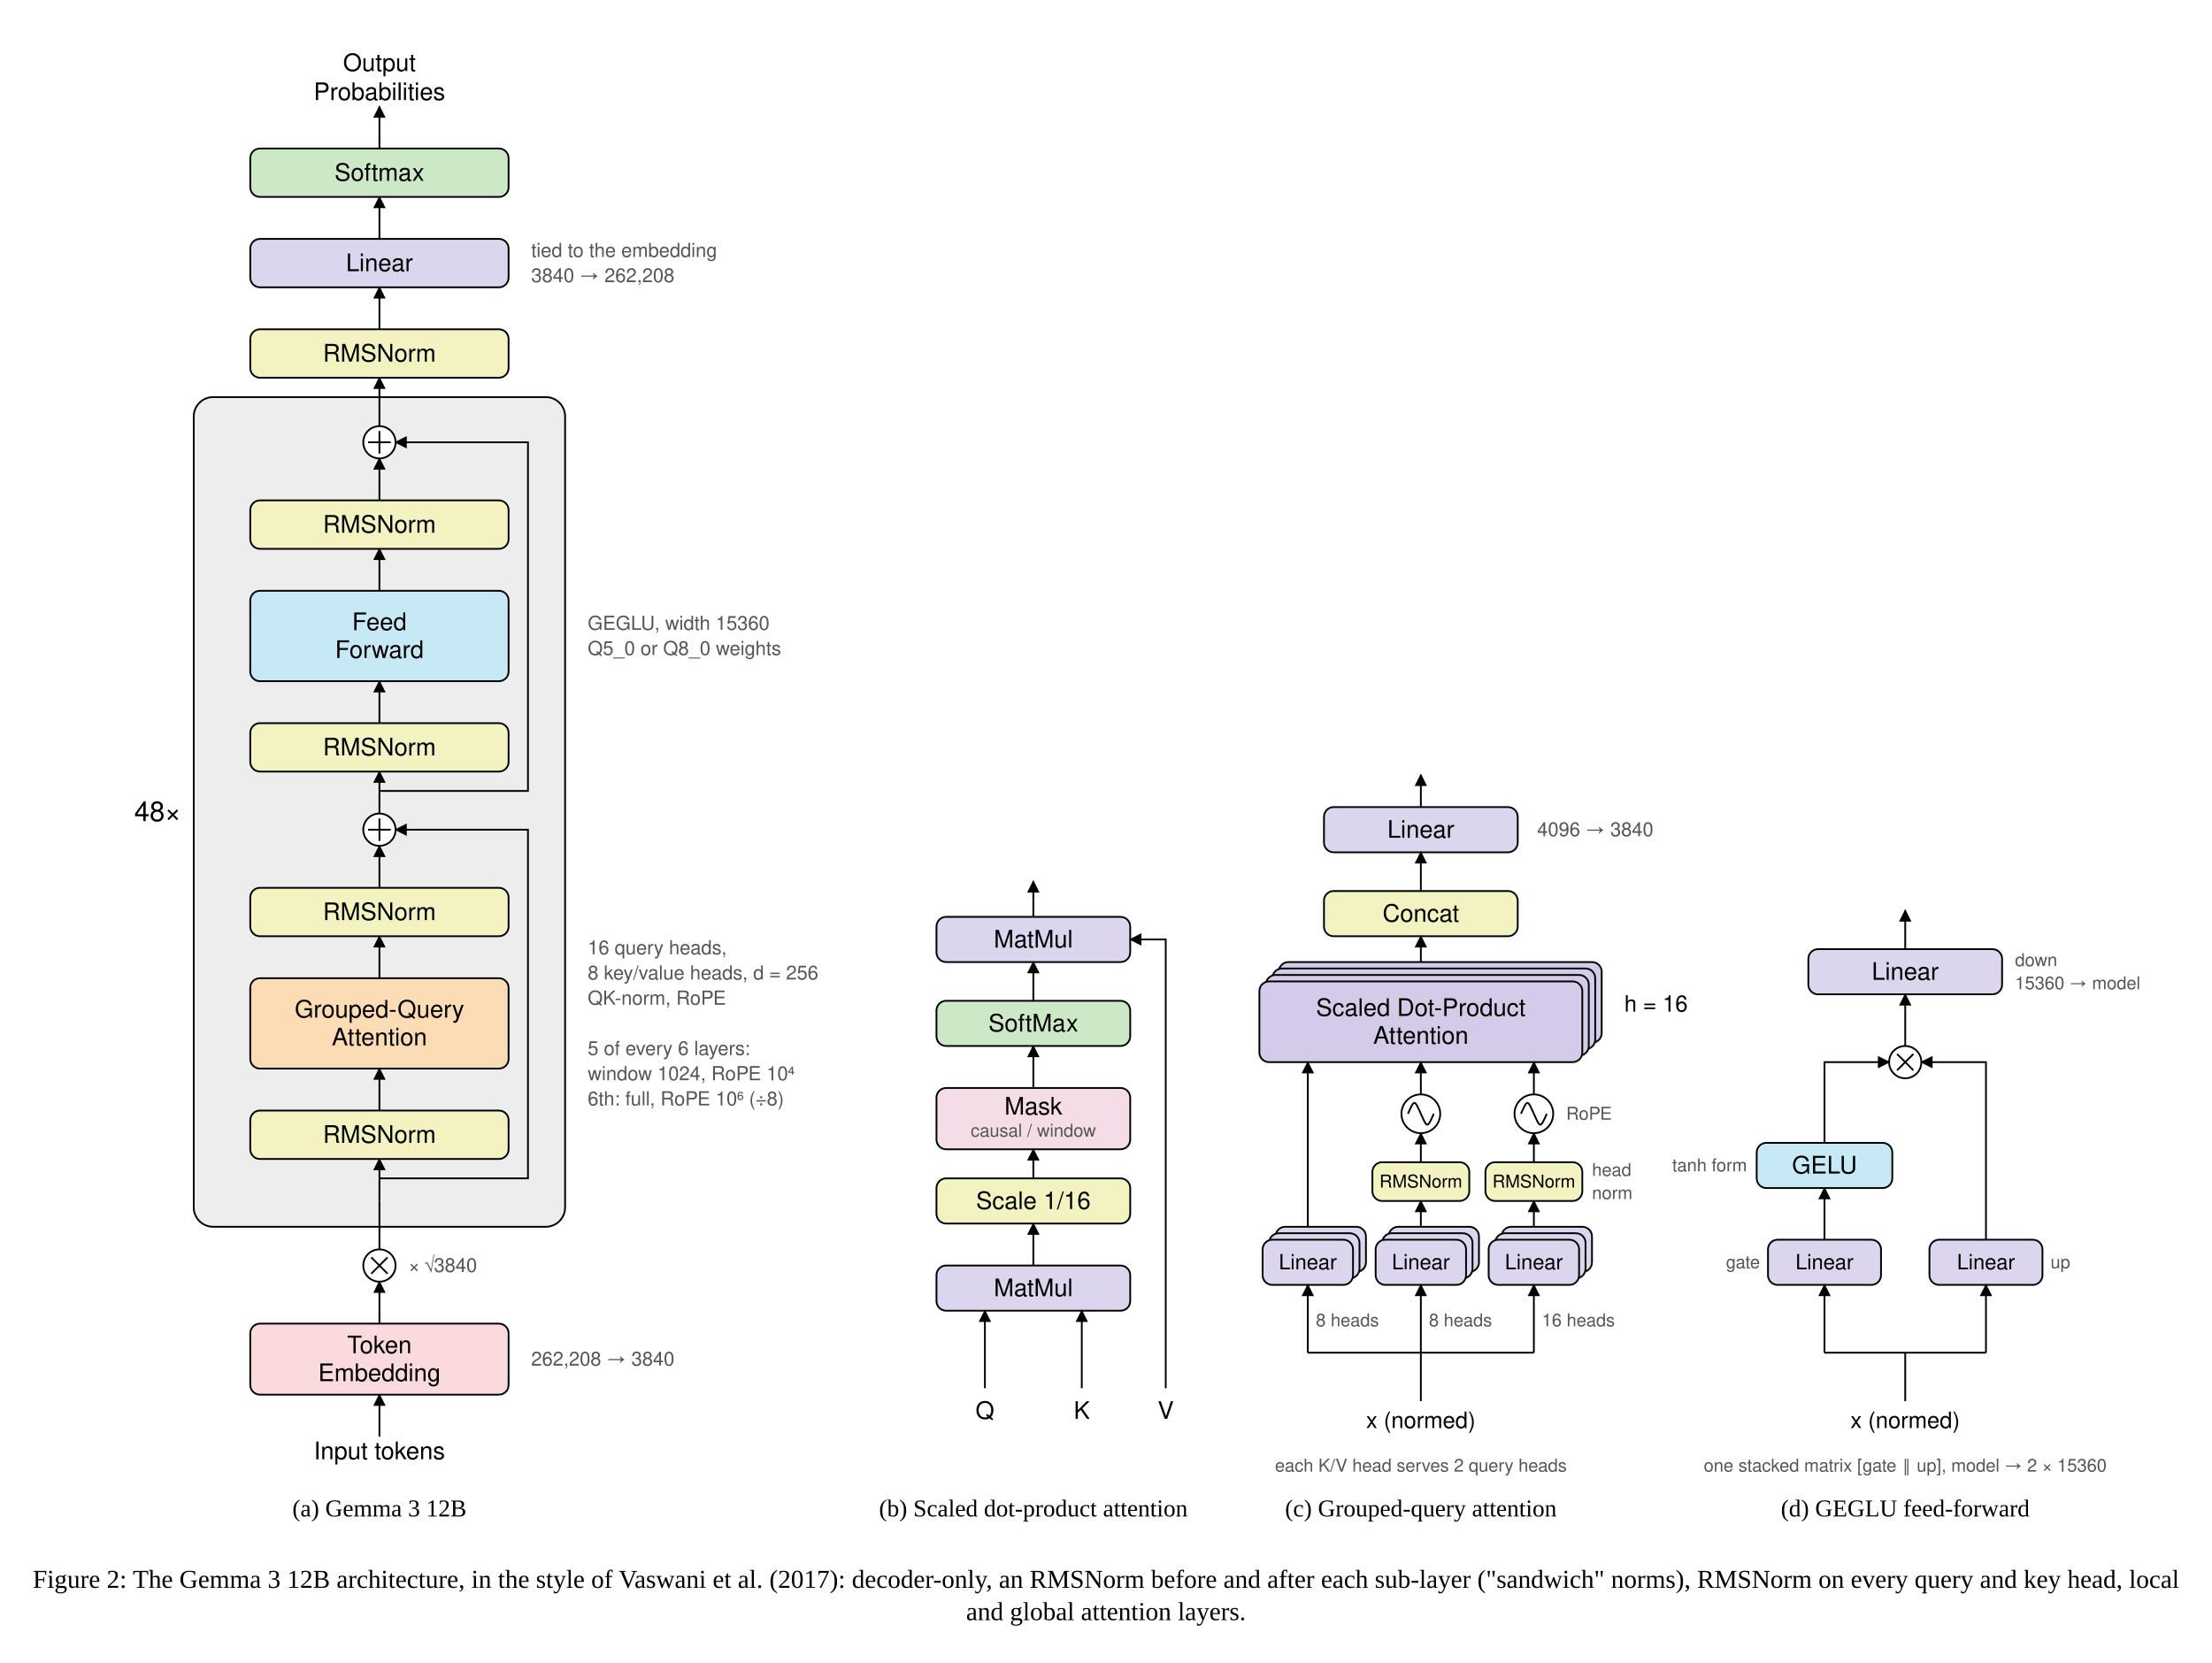
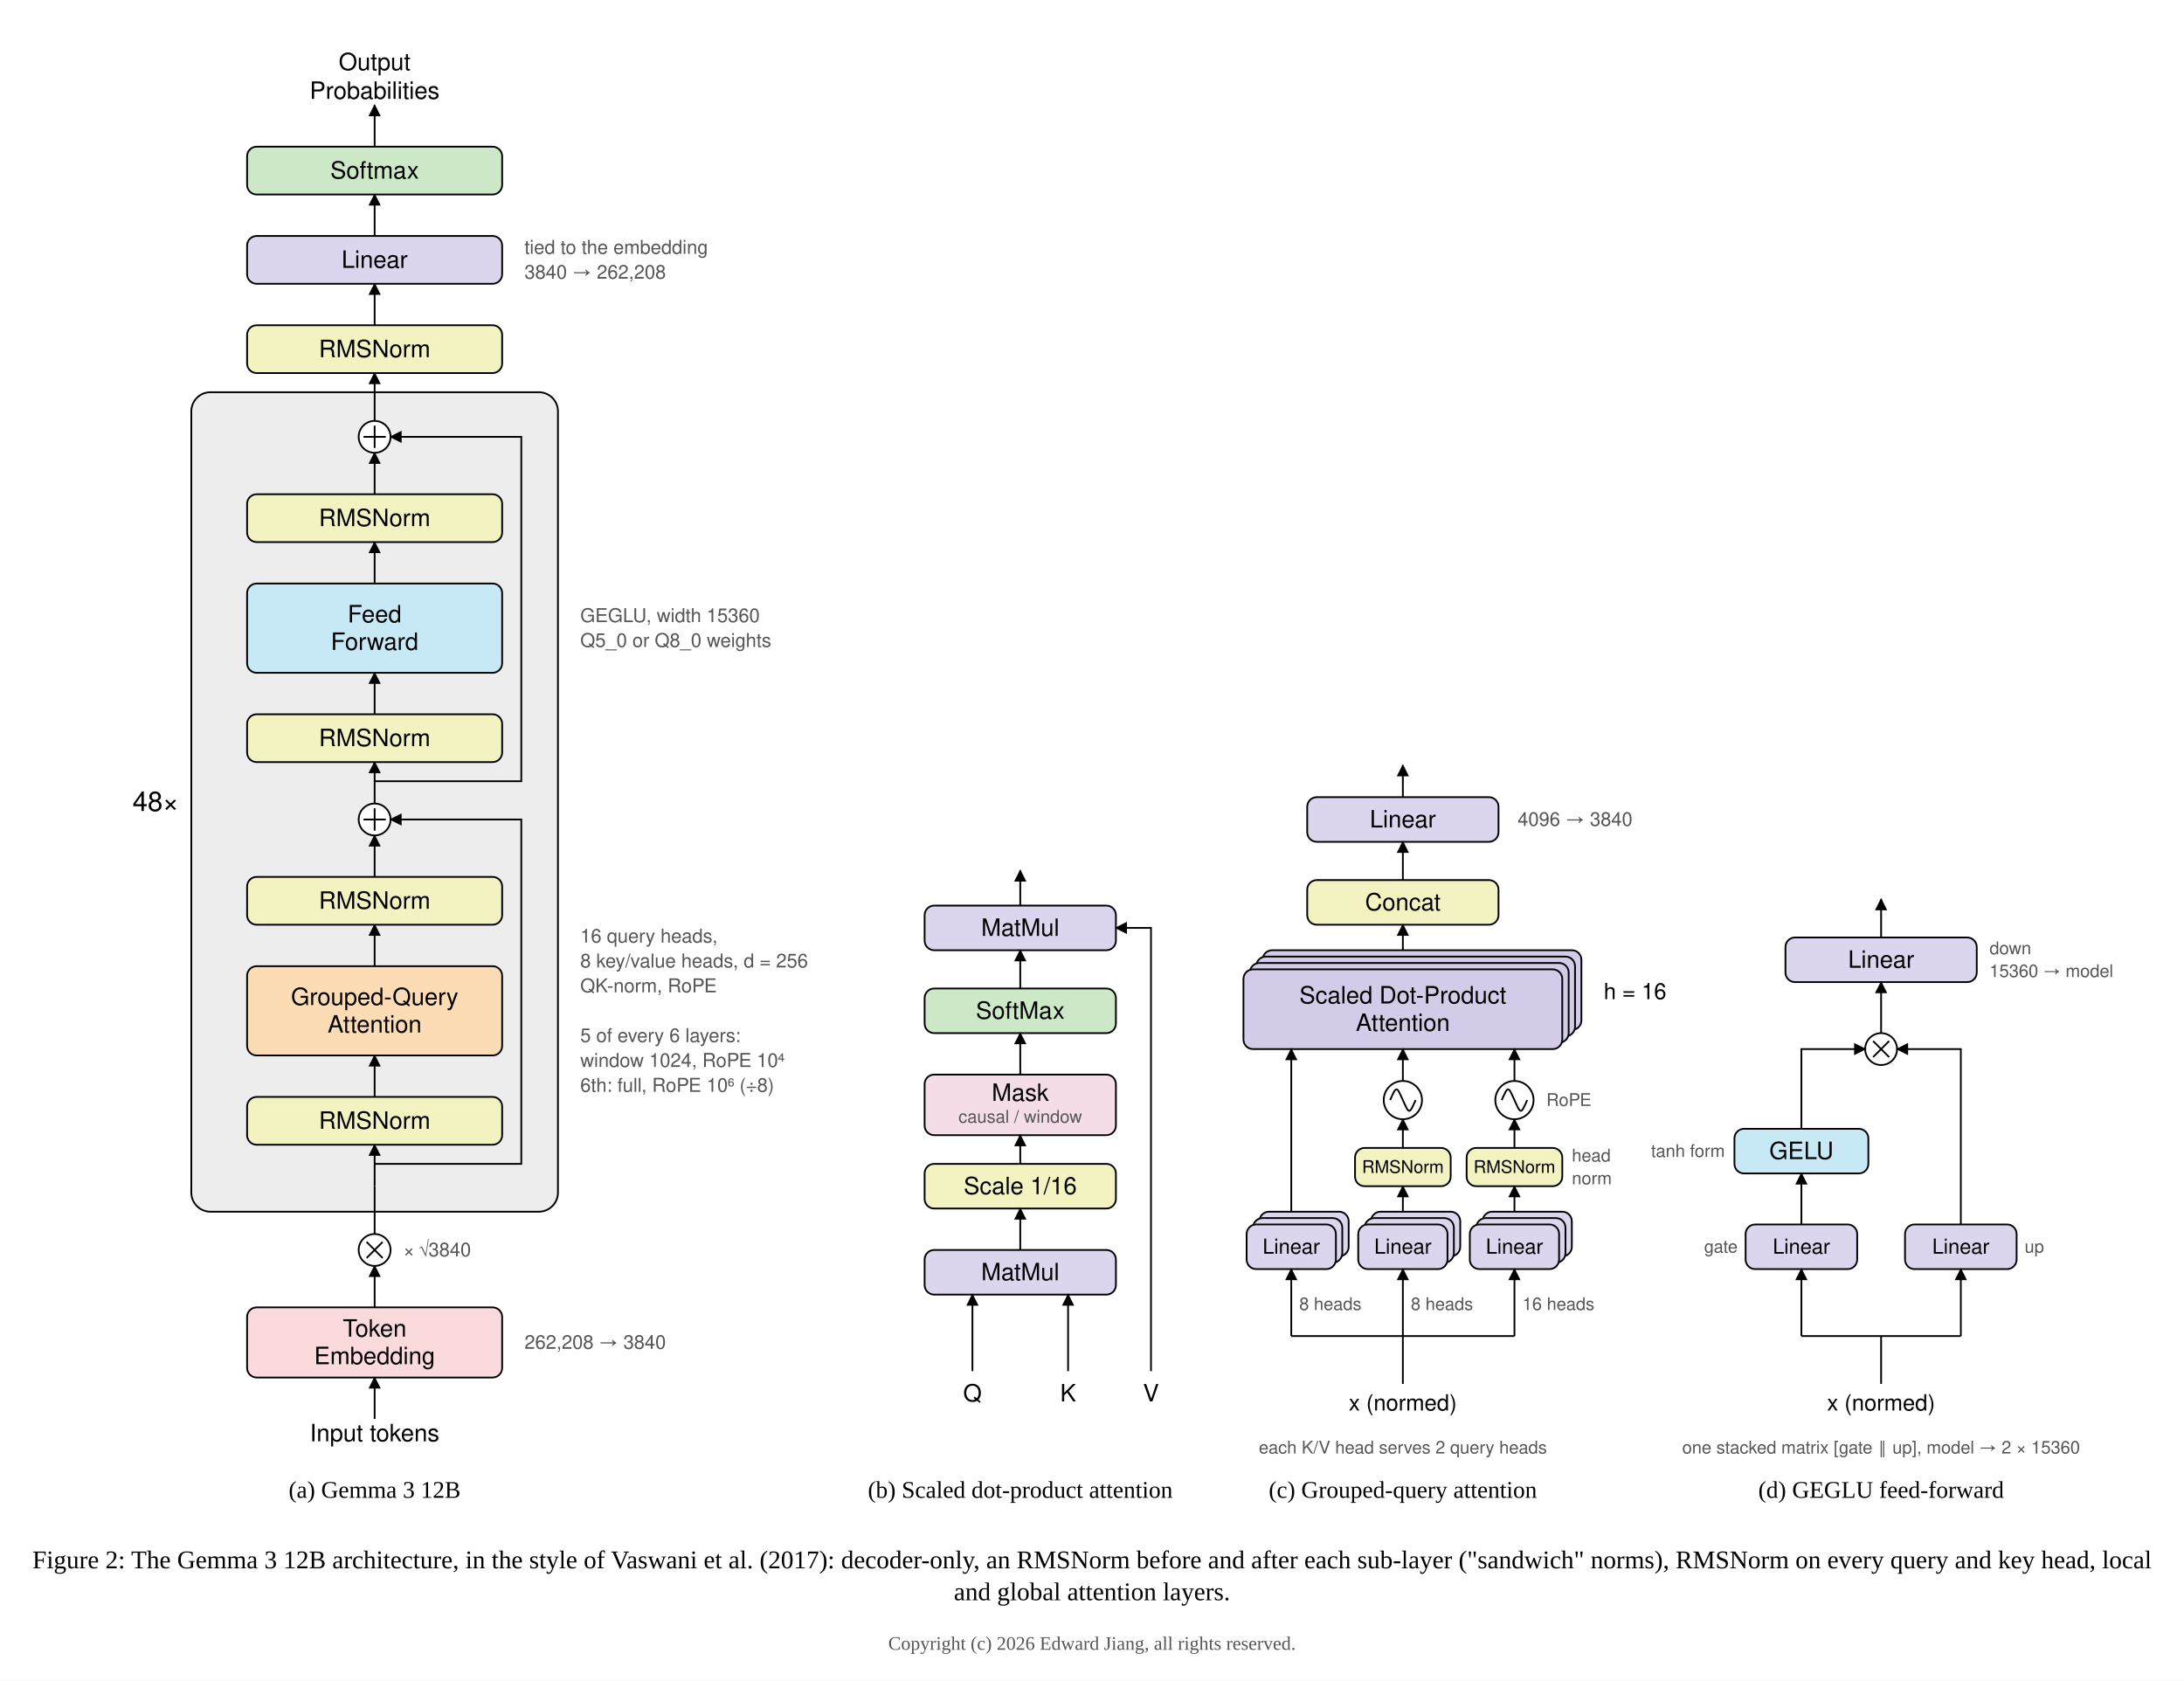
- <svg xmlns="http://www.w3.org/2000/svg" width="1370" height="1030" viewBox="0 32 1370 1030" font-family="Helvetica, Arial, sans-serif">
+ <svg xmlns="http://www.w3.org/2000/svg" width="1370" height="1054" viewBox="0 32 1370 1054" font-family="Helvetica, Arial, sans-serif">
  <defs>
    <marker id="ah" viewBox="0 0 10 10" refX="9" refY="5" markerWidth="7" markerHeight="7" orient="auto-start-reverse">
      <path d="M0,0 L10,5 L0,10 z" fill="#000" />
    </marker>
  </defs>
  <style>a.k { cursor: pointer; } a.k:hover rect, a.k:hover circle, a.k:focus rect, a.k:focus circle { stroke: #c0392b; stroke-width: 2.4; } a.k:hover text, a.k:focus text { fill: #c0392b; }</style>
-   <rect y="32" width="1370" height="1030" fill="#fff" />
+   <rect y="32" width="1370" height="1054" fill="#fff" />
  <rect x="120" y="278" width="230" height="514" rx="12" fill="#ededed" stroke="#000" stroke-width="1.1" />
  <text x="235" y="931" font-size="15" text-anchor="middle" fill="#000" dominant-baseline="middle">Input tokens</text>
  <path d="M235,922 L235,896" fill="none" stroke="#000" stroke-width="1.1" marker-end="url(#ah)" />
  <rect x="155" y="852" width="160" height="44" rx="6" fill="#fadadd" stroke="#000" stroke-width="1.1" />
  <text x="235" y="865.375" font-size="15" text-anchor="middle" fill="#000" dominant-baseline="middle">Token</text>
  <text x="235" y="882.625" font-size="15" text-anchor="middle" fill="#000" dominant-baseline="middle">Embedding</text>
  <text x="329" y="874" font-size="12" text-anchor="start" fill="#555" dominant-baseline="middle">262,208 → 3840</text>
  <path d="M235,852 L235,826" fill="none" stroke="#000" stroke-width="1.1" marker-end="url(#ah)" />
  <circle cx="235" cy="816" r="10" fill="#fff" stroke="#000" stroke-width="1.1" />
  <path d="M229.96,810.96 L240.04,821.04 M229.96,821.04 L240.04,810.96" stroke="#000" stroke-width="1.1" />
  <text x="253" y="816" font-size="12" text-anchor="start" fill="#555" dominant-baseline="middle">× √3840</text>
  <path d="M235,806 L235,776" fill="none" stroke="#000" stroke-width="1.1" />
  <path d="M235,776 L235,762" fill="none" stroke="#000" stroke-width="1.1" />
  <path d="M235,762 L235,750" fill="none" stroke="#000" stroke-width="1.1" marker-end="url(#ah)" />
  <a class="k" href="../add_rmsnorm.html" target="_top">
    <rect x="155" y="720" width="160" height="30" rx="6" fill="#f2f3c1" stroke="#000" stroke-width="1.1" />
    <text x="235" y="735" font-size="15" text-anchor="middle" fill="#000" dominant-baseline="middle">RMSNorm</text>
  </a>
  <path d="M235,720 L235,694" fill="none" stroke="#000" stroke-width="1.1" marker-end="url(#ah)" />
  <a class="k" href="../attention.html" target="_top">
    <rect x="155" y="638" width="160" height="56" rx="6" fill="#fcdcb4" stroke="#000" stroke-width="1.1" />
    <text x="235" y="657.375" font-size="15" text-anchor="middle" fill="#000" dominant-baseline="middle">Grouped-Query</text>
    <text x="235" y="674.625" font-size="15" text-anchor="middle" fill="#000" dominant-baseline="middle">Attention</text>
  </a>
  <text x="364" y="619.2" font-size="12" text-anchor="start" fill="#555" dominant-baseline="middle">16 query heads,</text>
  <text x="364" y="634.8" font-size="12" text-anchor="start" fill="#555" dominant-baseline="middle">8 key/value heads, d = 256</text>
  <text x="364" y="650.4" font-size="12" text-anchor="start" fill="#555" dominant-baseline="middle">QK-norm, RoPE</text>
  <text x="364" y="666" font-size="12" text-anchor="start" fill="#555" dominant-baseline="middle" />
  <text x="364" y="681.6" font-size="12" text-anchor="start" fill="#555" dominant-baseline="middle">5 of every 6 layers:</text>
  <text x="364" y="697.2" font-size="12" text-anchor="start" fill="#555" dominant-baseline="middle">window 1024, RoPE 10⁴</text>
  <text x="364" y="712.8" font-size="12" text-anchor="start" fill="#555" dominant-baseline="middle">6th: full, RoPE 10⁶ (÷8)</text>
  <path d="M235,638 L235,612" fill="none" stroke="#000" stroke-width="1.1" marker-end="url(#ah)" />
  <a class="k" href="../add_rmsnorm.html" target="_top">
    <rect x="155" y="582" width="160" height="30" rx="6" fill="#f2f3c1" stroke="#000" stroke-width="1.1" />
    <text x="235" y="597" font-size="15" text-anchor="middle" fill="#000" dominant-baseline="middle">RMSNorm</text>
  </a>
  <path d="M235,582 L235,556" fill="none" stroke="#000" stroke-width="1.1" marker-end="url(#ah)" />
  <a class="k" href="../add_rmsnorm.html" target="_top">
    <circle cx="235" cy="546" r="10" fill="#fff" stroke="#000" stroke-width="1.1" />
    <path d="M228,546 L242,546 M235,539 L235,553" stroke="#000" stroke-width="1.1" />
  </a>
  <path d="M235,762 L327,762 L327,546 L245,546" fill="none" stroke="#000" stroke-width="1.1" marker-end="url(#ah)" />
  <path d="M235,536 L235,522" fill="none" stroke="#000" stroke-width="1.1" />
  <path d="M235,522 L235,510" fill="none" stroke="#000" stroke-width="1.1" marker-end="url(#ah)" />
  <a class="k" href="../add_rmsnorm.html" target="_top">
    <rect x="155" y="480" width="160" height="30" rx="6" fill="#f2f3c1" stroke="#000" stroke-width="1.1" />
    <text x="235" y="495" font-size="15" text-anchor="middle" fill="#000" dominant-baseline="middle">RMSNorm</text>
  </a>
  <path d="M235,480 L235,454" fill="none" stroke="#000" stroke-width="1.1" marker-end="url(#ah)" />
  <a class="k" href="../geglu.html" target="_top">
    <rect x="155" y="398" width="160" height="56" rx="6" fill="#c7e9f6" stroke="#000" stroke-width="1.1" />
    <text x="235" y="417.375" font-size="15" text-anchor="middle" fill="#000" dominant-baseline="middle">Feed</text>
    <text x="235" y="434.625" font-size="15" text-anchor="middle" fill="#000" dominant-baseline="middle">Forward</text>
  </a>
  <text x="364" y="418.2" font-size="12" text-anchor="start" fill="#555" dominant-baseline="middle">GEGLU, width 15360</text>
  <text x="364" y="433.8" font-size="12" text-anchor="start" fill="#555" dominant-baseline="middle">Q5_0 or Q8_0 weights</text>
  <path d="M235,398 L235,372" fill="none" stroke="#000" stroke-width="1.1" marker-end="url(#ah)" />
  <a class="k" href="../add_rmsnorm.html" target="_top">
    <rect x="155" y="342" width="160" height="30" rx="6" fill="#f2f3c1" stroke="#000" stroke-width="1.1" />
    <text x="235" y="357" font-size="15" text-anchor="middle" fill="#000" dominant-baseline="middle">RMSNorm</text>
  </a>
  <path d="M235,342 L235,316" fill="none" stroke="#000" stroke-width="1.1" marker-end="url(#ah)" />
  <a class="k" href="../add_rmsnorm.html" target="_top">
    <circle cx="235" cy="306" r="10" fill="#fff" stroke="#000" stroke-width="1.1" />
    <path d="M228,306 L242,306 M235,299 L235,313" stroke="#000" stroke-width="1.1" />
  </a>
  <path d="M235,522 L327,522 L327,306 L245,306" fill="none" stroke="#000" stroke-width="1.1" marker-end="url(#ah)" />
  <text x="112" y="535" font-size="17" text-anchor="end" fill="#000" dominant-baseline="middle">48×</text>
  <path d="M235,296 L235,278" fill="none" stroke="#000" stroke-width="1.1" />
  <path d="M235,278 L235,266" fill="none" stroke="#000" stroke-width="1.1" marker-end="url(#ah)" />
  <a class="k" href="../add_rmsnorm.html" target="_top">
    <rect x="155" y="236" width="160" height="30" rx="6" fill="#f2f3c1" stroke="#000" stroke-width="1.1" />
    <text x="235" y="251" font-size="15" text-anchor="middle" fill="#000" dominant-baseline="middle">RMSNorm</text>
  </a>
  <path d="M235,236 L235,210" fill="none" stroke="#000" stroke-width="1.1" marker-end="url(#ah)" />
  <a class="k" href="../mv_q8.html" target="_top">
    <rect x="155" y="180" width="160" height="30" rx="6" fill="#dcd5ee" stroke="#000" stroke-width="1.1" />
    <text x="235" y="195" font-size="15" text-anchor="middle" fill="#000" dominant-baseline="middle">Linear</text>
  </a>
  <text x="329" y="187.2" font-size="12" text-anchor="start" fill="#555" dominant-baseline="middle">tied to the embedding</text>
  <text x="329" y="202.8" font-size="12" text-anchor="start" fill="#555" dominant-baseline="middle">3840 → 262,208</text>
  <path d="M235,180 L235,154" fill="none" stroke="#000" stroke-width="1.1" marker-end="url(#ah)" />
  <a class="k" href="../compact_logits.html" target="_top">
    <rect x="155" y="124" width="160" height="30" rx="6" fill="#cde8c7" stroke="#000" stroke-width="1.1" />
    <text x="235" y="139" font-size="15" text-anchor="middle" fill="#000" dominant-baseline="middle">Softmax</text>
  </a>
  <text x="235" y="71" font-size="15" text-anchor="middle" fill="#000" dominant-baseline="middle">Output</text>
  <text x="235" y="89" font-size="15" text-anchor="middle" fill="#000" dominant-baseline="middle">Probabilities</text>
  <path d="M235,124 L235,98" fill="none" stroke="#000" stroke-width="1.1" marker-end="url(#ah)" />
  <text x="235" y="968" font-size="15" text-anchor="middle" fill="#000" dominant-baseline="middle" font-family="Times New Roman, Times, serif">(a) Gemma 3 12B</text>
  <a class="k" href="../attention.html" target="_top">
    <path d="M640,600 L640,578" fill="none" stroke="#000" stroke-width="1.1" marker-end="url(#ah)" />
    <rect x="580" y="600" width="120" height="28" rx="6" fill="#dcd5ee" stroke="#000" stroke-width="1.1" />
    <text x="640" y="614" font-size="15" text-anchor="middle" fill="#000" dominant-baseline="middle">MatMul</text>
    <path d="M640,652 L640,628" fill="none" stroke="#000" stroke-width="1.1" marker-end="url(#ah)" />
    <rect x="580" y="652" width="120" height="28" rx="6" fill="#cde8c7" stroke="#000" stroke-width="1.1" />
    <text x="640" y="666" font-size="15" text-anchor="middle" fill="#000" dominant-baseline="middle">SoftMax</text>
    <path d="M640,706 L640,680" fill="none" stroke="#000" stroke-width="1.1" marker-end="url(#ah)" />
    <rect x="580" y="706" width="120" height="38" rx="6" fill="#f4dde6" stroke="#000" stroke-width="1.1" />
    <text x="640" y="717.5" font-size="15" text-anchor="middle" fill="#000" dominant-baseline="middle">Mask</text>
    <text x="640" y="732.5" font-size="11" text-anchor="middle" fill="#555" dominant-baseline="middle">causal / window</text>
    <path d="M640,762 L640,744" fill="none" stroke="#000" stroke-width="1.1" marker-end="url(#ah)" />
    <rect x="580" y="762" width="120" height="28" rx="6" fill="#f2f3c1" stroke="#000" stroke-width="1.1" />
    <text x="640" y="776" font-size="15" text-anchor="middle" fill="#000" dominant-baseline="middle">Scale  1/16</text>
    <path d="M640,816 L640,790" fill="none" stroke="#000" stroke-width="1.1" marker-end="url(#ah)" />
    <rect x="580" y="816" width="120" height="28" rx="6" fill="#dcd5ee" stroke="#000" stroke-width="1.1" />
    <text x="640" y="830" font-size="15" text-anchor="middle" fill="#000" dominant-baseline="middle">MatMul</text>
    <path d="M610,892 L610,844" fill="none" stroke="#000" stroke-width="1.1" marker-end="url(#ah)" />
    <text x="610" y="906" font-size="15" text-anchor="middle" fill="#000" dominant-baseline="middle">Q</text>
    <path d="M670,892 L670,844" fill="none" stroke="#000" stroke-width="1.1" marker-end="url(#ah)" />
    <text x="670" y="906" font-size="15" text-anchor="middle" fill="#000" dominant-baseline="middle">K</text>
    <path d="M722,892 L722,614 L700,614" fill="none" stroke="#000" stroke-width="1.1" marker-end="url(#ah)" />
    <text x="722" y="906" font-size="15" text-anchor="middle" fill="#000" dominant-baseline="middle">V</text>
  </a>
  <text x="640" y="968" font-size="15" text-anchor="middle" fill="#000" dominant-baseline="middle" font-family="Times New Roman, Times, serif">(b) Scaled dot-product attention</text>
  <path d="M880,532 L880,512" fill="none" stroke="#000" stroke-width="1.1" marker-end="url(#ah)" />
  <a class="k" href="../mv_q8.html" target="_top">
    <rect x="820" y="532" width="120" height="28" rx="6" fill="#dcd5ee" stroke="#000" stroke-width="1.1" />
    <text x="880" y="546" font-size="15" text-anchor="middle" fill="#000" dominant-baseline="middle">Linear</text>
  </a>
  <text x="952" y="546" font-size="12" text-anchor="start" fill="#555" dominant-baseline="middle">4096 → 3840</text>
  <path d="M880,584 L880,560" fill="none" stroke="#000" stroke-width="1.1" marker-end="url(#ah)" />
  <a class="k" href="../attention.html" target="_top">
    <rect x="820" y="584" width="120" height="28" rx="6" fill="#f2f3c1" stroke="#000" stroke-width="1.1" />
    <text x="880" y="598" font-size="15" text-anchor="middle" fill="#000" dominant-baseline="middle">Concat</text>
  </a>
  <path d="M880,640 L880,612" fill="none" stroke="#000" stroke-width="1.1" marker-end="url(#ah)" />
  <a class="k" href="../attention.html" target="_top">
    <rect x="792" y="628" width="200" height="50" rx="6" fill="#d4cbe8" stroke="#000" stroke-width="1.1" />
    <rect x="788" y="632" width="200" height="50" rx="6" fill="#d4cbe8" stroke="#000" stroke-width="1.1" />
    <rect x="784" y="636" width="200" height="50" rx="6" fill="#d4cbe8" stroke="#000" stroke-width="1.1" />
    <rect x="780" y="640" width="200" height="50" rx="6" fill="#d4cbe8" stroke="#000" stroke-width="1.1" />
    <text x="880" y="656.375" font-size="15" text-anchor="middle" fill="#000" dominant-baseline="middle">Scaled Dot-Product</text>
    <text x="880" y="673.625" font-size="15" text-anchor="middle" fill="#000" dominant-baseline="middle">Attention</text>
  </a>
  <text x="1006" y="654" font-size="14" text-anchor="start" fill="#000" dominant-baseline="middle">h = 16</text>
  <path d="M810,800 L810,690" fill="none" stroke="#000" stroke-width="1.1" marker-end="url(#ah)" />
  <a class="k" href="../qkv.html" target="_top">
    <rect x="790" y="792" width="56" height="28" rx="6" fill="#dcd5ee" stroke="#000" stroke-width="1.1" />
    <rect x="786" y="796" width="56" height="28" rx="6" fill="#dcd5ee" stroke="#000" stroke-width="1.1" />
    <rect x="782" y="800" width="56" height="28" rx="6" fill="#dcd5ee" stroke="#000" stroke-width="1.1" />
    <text x="810" y="814" font-size="13" text-anchor="middle" fill="#000" dominant-baseline="middle">Linear</text>
  </a>
  <text x="815" y="850" font-size="11" text-anchor="start" fill="#555" dominant-baseline="middle">8 heads</text>
  <path d="M810,870 L810,828" fill="none" stroke="#000" stroke-width="1.1" marker-end="url(#ah)" />
  <path d="M880,800 L880,776" fill="none" stroke="#000" stroke-width="1.1" marker-end="url(#ah)" />
  <a class="k" href="../qk_norm_rope.html" target="_top">
    <rect x="850" y="752" width="60" height="24" rx="6" fill="#f2f3c1" stroke="#000" stroke-width="1.1" />
    <text x="880" y="764" font-size="11" text-anchor="middle" fill="#000" dominant-baseline="middle">RMSNorm</text>
  </a>
  <a class="k" href="../qk_norm_rope.html" target="_top">
    <circle cx="880" cy="722" r="12" fill="#fff" stroke="#000" stroke-width="1.1" />
    <path d="M872,722 C876,713 876,713 880,722 S884,731 888,722" fill="none" stroke="#000" stroke-width="1.1" />
  </a>
  <path d="M880,752 L880,734" fill="none" stroke="#000" stroke-width="1.1" marker-end="url(#ah)" />
  <path d="M880,710 L880,690" fill="none" stroke="#000" stroke-width="1.1" marker-end="url(#ah)" />
  <a class="k" href="../qkv.html" target="_top">
    <rect x="860" y="792" width="56" height="28" rx="6" fill="#dcd5ee" stroke="#000" stroke-width="1.1" />
    <rect x="856" y="796" width="56" height="28" rx="6" fill="#dcd5ee" stroke="#000" stroke-width="1.1" />
    <rect x="852" y="800" width="56" height="28" rx="6" fill="#dcd5ee" stroke="#000" stroke-width="1.1" />
    <text x="880" y="814" font-size="13" text-anchor="middle" fill="#000" dominant-baseline="middle">Linear</text>
  </a>
  <text x="885" y="850" font-size="11" text-anchor="start" fill="#555" dominant-baseline="middle">8 heads</text>
  <path d="M880,870 L880,828" fill="none" stroke="#000" stroke-width="1.1" marker-end="url(#ah)" />
  <path d="M950,800 L950,776" fill="none" stroke="#000" stroke-width="1.1" marker-end="url(#ah)" />
  <a class="k" href="../qk_norm_rope.html" target="_top">
    <rect x="920" y="752" width="60" height="24" rx="6" fill="#f2f3c1" stroke="#000" stroke-width="1.1" />
    <text x="950" y="764" font-size="11" text-anchor="middle" fill="#000" dominant-baseline="middle">RMSNorm</text>
  </a>
  <a class="k" href="../qk_norm_rope.html" target="_top">
    <circle cx="950" cy="722" r="12" fill="#fff" stroke="#000" stroke-width="1.1" />
    <path d="M942,722 C946,713 946,713 950,722 S954,731 958,722" fill="none" stroke="#000" stroke-width="1.1" />
  </a>
  <path d="M950,752 L950,734" fill="none" stroke="#000" stroke-width="1.1" marker-end="url(#ah)" />
  <path d="M950,710 L950,690" fill="none" stroke="#000" stroke-width="1.1" marker-end="url(#ah)" />
  <a class="k" href="../qkv.html" target="_top">
    <rect x="930" y="792" width="56" height="28" rx="6" fill="#dcd5ee" stroke="#000" stroke-width="1.1" />
    <rect x="926" y="796" width="56" height="28" rx="6" fill="#dcd5ee" stroke="#000" stroke-width="1.1" />
    <rect x="922" y="800" width="56" height="28" rx="6" fill="#dcd5ee" stroke="#000" stroke-width="1.1" />
    <text x="950" y="814" font-size="13" text-anchor="middle" fill="#000" dominant-baseline="middle">Linear</text>
  </a>
  <text x="955" y="850" font-size="11" text-anchor="start" fill="#555" dominant-baseline="middle">16 heads</text>
  <path d="M950,870 L950,828" fill="none" stroke="#000" stroke-width="1.1" marker-end="url(#ah)" />
  <text x="970" y="722" font-size="11" text-anchor="start" fill="#555" dominant-baseline="middle">RoPE</text>
  <text x="986" y="756.85" font-size="11" text-anchor="start" fill="#555" dominant-baseline="middle">head</text>
  <text x="986" y="771.15" font-size="11" text-anchor="start" fill="#555" dominant-baseline="middle">norm</text>
  <path d="M810,870 L950,870" fill="none" stroke="#000" stroke-width="1.1" />
  <path d="M880,900 L880,870" fill="none" stroke="#000" stroke-width="1.1" />
  <text x="880" y="912" font-size="14" text-anchor="middle" fill="#000" dominant-baseline="middle">x (normed)</text>
  <text x="880" y="940" font-size="11" text-anchor="middle" fill="#555" dominant-baseline="middle">each K/V head serves 2 query heads</text>
  <text x="880" y="968" font-size="15" text-anchor="middle" fill="#000" dominant-baseline="middle" font-family="Times New Roman, Times, serif">(c) Grouped-query attention</text>
  <path d="M1180,620 L1180,596" fill="none" stroke="#000" stroke-width="1.1" marker-end="url(#ah)" />
  <a class="k" href="../mv_q5.html" target="_top">
    <rect x="1120" y="620" width="120" height="28" rx="6" fill="#dcd5ee" stroke="#000" stroke-width="1.1" />
    <text x="1180" y="634" font-size="15" text-anchor="middle" fill="#000" dominant-baseline="middle">Linear</text>
  </a>
  <text x="1248" y="626.85" font-size="11" text-anchor="start" fill="#555" dominant-baseline="middle">down</text>
  <text x="1248" y="641.15" font-size="11" text-anchor="start" fill="#555" dominant-baseline="middle">15360 → model</text>
  <path d="M1180,680 L1180,648" fill="none" stroke="#000" stroke-width="1.1" marker-end="url(#ah)" />
  <a class="k" href="../geglu.html" target="_top">
    <circle cx="1180" cy="690" r="10" fill="#fff" stroke="#000" stroke-width="1.1" />
    <path d="M1174.96,684.96 L1185.04,695.04 M1174.96,695.04 L1185.04,684.96" stroke="#000" stroke-width="1.1" />
  </a>
  <path d="M1130,740 L1130,690 L1170,690" fill="none" stroke="#000" stroke-width="1.1" marker-end="url(#ah)" />
  <a class="k" href="../geglu.html" target="_top">
    <rect x="1088" y="740" width="84" height="28" rx="6" fill="#c7e9f6" stroke="#000" stroke-width="1.1" />
    <text x="1130" y="754" font-size="15" text-anchor="middle" fill="#000" dominant-baseline="middle">GELU</text>
  </a>
  <text x="1082" y="754" font-size="11" text-anchor="end" fill="#555" dominant-baseline="middle">tanh form</text>
  <path d="M1130,800 L1130,768" fill="none" stroke="#000" stroke-width="1.1" marker-end="url(#ah)" />
  <path d="M1230,800 L1230,690 L1190,690" fill="none" stroke="#000" stroke-width="1.1" marker-end="url(#ah)" />
  <a class="k" href="../gate_up.html" target="_top">
    <rect x="1095" y="800" width="70" height="28" rx="6" fill="#dcd5ee" stroke="#000" stroke-width="1.1" />
    <text x="1130" y="814" font-size="13" text-anchor="middle" fill="#000" dominant-baseline="middle">Linear</text>
  </a>
  <text x="1090" y="814" font-size="11" text-anchor="end" fill="#555" dominant-baseline="middle">gate</text>
  <path d="M1130,870 L1130,828" fill="none" stroke="#000" stroke-width="1.1" marker-end="url(#ah)" />
  <a class="k" href="../gate_up.html" target="_top">
    <rect x="1195" y="800" width="70" height="28" rx="6" fill="#dcd5ee" stroke="#000" stroke-width="1.1" />
    <text x="1230" y="814" font-size="13" text-anchor="middle" fill="#000" dominant-baseline="middle">Linear</text>
  </a>
  <text x="1270" y="814" font-size="11" text-anchor="start" fill="#555" dominant-baseline="middle">up</text>
  <path d="M1230,870 L1230,828" fill="none" stroke="#000" stroke-width="1.1" marker-end="url(#ah)" />
  <path d="M1130,870 L1230,870" fill="none" stroke="#000" stroke-width="1.1" />
  <path d="M1180,900 L1180,870" fill="none" stroke="#000" stroke-width="1.1" />
  <text x="1180" y="912" font-size="14" text-anchor="middle" fill="#000" dominant-baseline="middle">x (normed)</text>
  <text x="1180" y="940" font-size="11" text-anchor="middle" fill="#555" dominant-baseline="middle">one stacked matrix [gate ‖ up], model → 2 × 15360</text>
  <text x="1180" y="968" font-size="15" text-anchor="middle" fill="#000" dominant-baseline="middle" font-family="Times New Roman, Times, serif">(d) GEGLU feed-forward</text>
  <text x="685" y="1012" font-size="16" text-anchor="middle" fill="#000" dominant-baseline="middle" font-family="Times New Roman, Times, serif">Figure 2: The Gemma 3 12B architecture, in the style of Vaswani et al. (2017): decoder-only, an RMSNorm before and after each sub-layer ("sandwich" norms), RMSNorm on every query and key head, local</text>
  <text x="685" y="1032" font-size="16" text-anchor="middle" fill="#000" dominant-baseline="middle" font-family="Times New Roman, Times, serif">and global attention layers.</text>
+   <text x="685" y="1064" font-size="12" text-anchor="middle" fill="#555" dominant-baseline="middle" font-family="Times New Roman, Times, serif">Copyright (c) 2026 Edward Jiang, all rights reserved.</text>
</svg>
